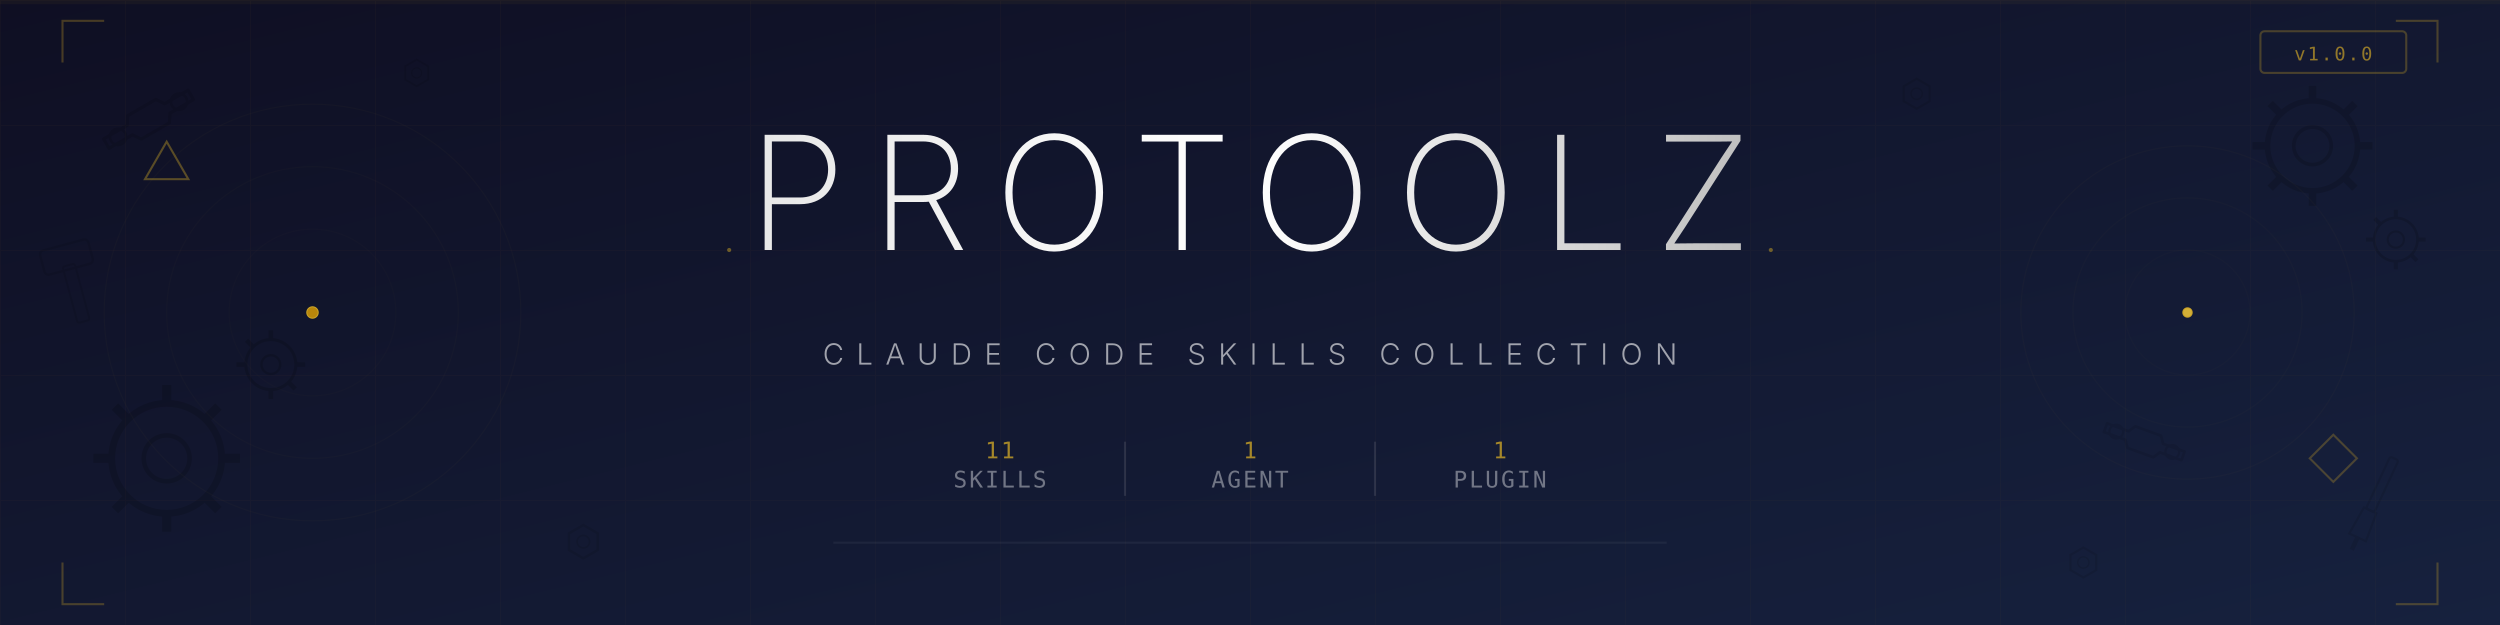
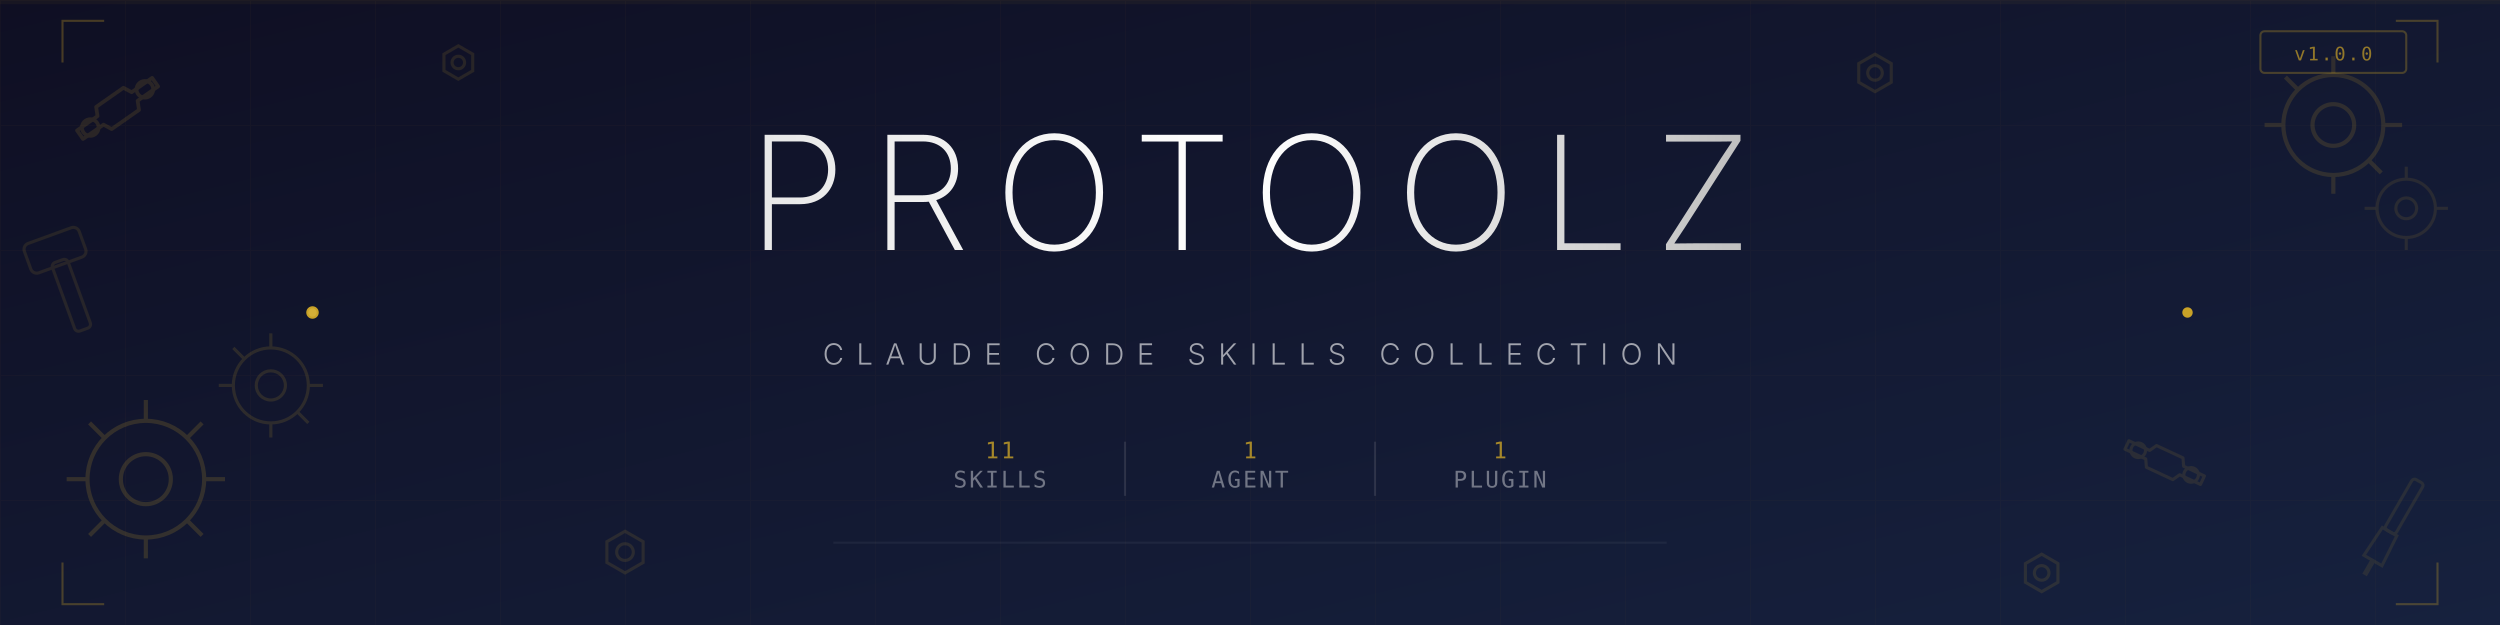
<svg xmlns="http://www.w3.org/2000/svg" viewBox="0 0 1200 300">
  <style>
    @keyframes gradientShift {
      0%, 100% { stop-color: #0f0f23; }
      50% { stop-color: #1a1a2e; }
    }
    @keyframes gradientShift2 {
      0%, 100% { stop-color: #16213e; }
      50% { stop-color: #1f2937; }
    }
    @keyframes accentPulse {
      0%, 100% { stop-color: #c9a227; }
      50% { stop-color: #d4af37; }
    }
-     @keyframes accentPulse2 {
-       0%, 100% { stop-color: #b8860b; }
-       50% { stop-color: #c9a227; }
-     }
    @keyframes float {
      0%, 100% { transform: translateY(0px); }
      50% { transform: translateY(-8px); }
    }
-     @keyframes float2 {
-       0%, 100% { transform: translateY(0px); }
-       50% { transform: translateY(-6px); }
-     }
    @keyframes pulse {
-       0%, 100% { opacity: 0.4; }
-       50% { opacity: 0.8; }
+       0%, 100% { opacity: 0.5; }
+       50% { opacity: 1; }
    }
    @keyframes orbit {
      0% { transform: rotate(0deg) translateX(70px) rotate(0deg); }
      100% { transform: rotate(360deg) translateX(70px) rotate(-360deg); }
    }
    @keyframes orbit2 {
      0% { transform: rotate(120deg) translateX(55px) rotate(-120deg); }
      100% { transform: rotate(480deg) translateX(55px) rotate(-480deg); }
    }
-     @keyframes orbit3 {
-       0% { transform: rotate(240deg) translateX(85px) rotate(-240deg); }
-       100% { transform: rotate(600deg) translateX(85px) rotate(-600deg); }
-     }
    @keyframes glow {
      0%, 100% { filter: drop-shadow(0 0 4px rgba(201,162,39,0.3)); }
      50% { filter: drop-shadow(0 0 12px rgba(201,162,39,0.6)); }
    }
    @keyframes textGlow {
      0%, 100% { filter: drop-shadow(0 0 8px rgba(201,162,39,0.2)); }
      50% { filter: drop-shadow(0 0 20px rgba(201,162,39,0.5)); }
    }
    @keyframes scanline {
      0% { transform: translateY(-300px); }
      100% { transform: translateY(300px); }
    }
-     @keyframes hexRotate {
-       0% { transform: rotate(0deg); }
-       100% { transform: rotate(360deg); }
-     }
    @keyframes gearSpin {
      0% { transform: rotate(0deg); }
      100% { transform: rotate(360deg); }
    }
-     @keyframes gearSpinReverse {
+     @keyframes gearSpinRev {
      0% { transform: rotate(0deg); }
      100% { transform: rotate(-360deg); }
    }
    .grad-stop1 { animation: gradientShift 10s ease-in-out infinite; }
    .grad-stop2 { animation: gradientShift2 10s ease-in-out infinite; }
-     .accent1 { animation: accentPulse 4s ease-in-out infinite; }
-     .accent2 { animation: accentPulse2 4s ease-in-out infinite; }
    .float1 { animation: float 6s ease-in-out infinite; }
-     .float2 { animation: float2 7s ease-in-out infinite 1s; }
    .pulse { animation: pulse 4s ease-in-out infinite; }
    .orbit1 { animation: orbit 20s linear infinite; }
    .orbit2 { animation: orbit2 16s linear infinite; }
-     .orbit3 { animation: orbit3 24s linear infinite; }
    .glow { animation: glow 3s ease-in-out infinite; }
    .text-glow { animation: textGlow 4s ease-in-out infinite; }
-     .hex-rotate { animation: hexRotate 30s linear infinite; transform-origin: center; }
    .scanline { animation: scanline 8s linear infinite; }
    .gear-spin { animation: gearSpin 20s linear infinite; transform-origin: center; }
-     .gear-spin-rev { animation: gearSpinReverse 25s linear infinite; transform-origin: center; }
+     .gear-spin-rev { animation: gearSpinRev 15s linear infinite; transform-origin: center; }
  </style>
  <defs>
    <linearGradient id="bgGradient" x1="0%" y1="0%" x2="100%" y2="100%">
      <stop offset="0%" class="grad-stop1" style="stop-color:#0f0f23" />
      <stop offset="100%" class="grad-stop2" style="stop-color:#16213e" />
    </linearGradient>
    <linearGradient id="goldGradient" x1="0%" y1="0%" x2="100%" y2="100%">
-       <stop offset="0%" class="accent1" style="stop-color:#c9a227" />
-       <stop offset="100%" class="accent2" style="stop-color:#b8860b" />
+       <stop offset="0%" style="stop-color:#c9a227" />
+       <stop offset="100%" style="stop-color:#b8860b" />
    </linearGradient>
    <linearGradient id="textGradient" x1="0%" y1="0%" x2="100%" y2="0%">
      <stop offset="0%" style="stop-color:#e8e8e8" />
      <stop offset="50%" style="stop-color:#ffffff" />
      <stop offset="100%" style="stop-color:#c0c0c0" />
    </linearGradient>
    <pattern id="grid" width="60" height="60" patternUnits="userSpaceOnUse">
      <path d="M 60 0 L 0 0 0 60" fill="none" stroke="rgba(201,162,39,0.03)" stroke-width="1" />
    </pattern>
-     <g id="gear">
-       <circle r="12" fill="none" stroke="currentColor" stroke-width="1.5" />
-       <circle r="5" fill="none" stroke="currentColor" stroke-width="1" />
-       <g stroke="currentColor" stroke-width="2">
-         <line x1="0" y1="-12" x2="0" y2="-16" />
-         <line x1="0" y1="12" x2="0" y2="16" />
-         <line x1="-12" y1="0" x2="-16" y2="0" />
-         <line x1="12" y1="0" x2="16" y2="0" />
-         <line x1="-8.5" y1="-8.5" x2="-11.3" y2="-11.3" />
-         <line x1="8.5" y1="-8.5" x2="11.3" y2="-11.3" />
-         <line x1="-8.5" y1="8.5" x2="-11.3" y2="11.3" />
-         <line x1="8.5" y1="8.5" x2="11.3" y2="11.3" />
-       </g>
-     </g>
-     <g id="gear-sm">
-       <circle r="8" fill="none" stroke="currentColor" stroke-width="1" />
-       <circle r="3" fill="none" stroke="currentColor" stroke-width="0.8" />
-       <g stroke="currentColor" stroke-width="1.5">
-         <line x1="0" y1="-8" x2="0" y2="-11" />
-         <line x1="0" y1="8" x2="0" y2="11" />
-         <line x1="-8" y1="0" x2="-11" y2="0" />
-         <line x1="8" y1="0" x2="11" y2="0" />
-         <line x1="-5.7" y1="-5.7" x2="-7.8" y2="-7.8" />
-         <line x1="5.7" y1="5.7" x2="7.8" y2="7.8" />
-       </g>
-     </g>
-     <g id="wrench">
-       <path d="M-18,0 L-8,0 L-6,-3 L6,-3 L8,0 L18,0 L18,4 L8,4 L6,7 L-6,7 L-8,4 L-18,4 Z" fill="none" stroke="currentColor" stroke-width="1.2" stroke-linejoin="round" />
-       <circle cx="-13" cy="2" r="3" fill="none" stroke="currentColor" stroke-width="1" />
-       <circle cx="13" cy="2" r="3" fill="none" stroke="currentColor" stroke-width="1" />
-     </g>
-     <g id="screwdriver">
-       <rect x="-2" y="-20" width="4" height="25" rx="1" fill="none" stroke="currentColor" stroke-width="1" />
-       <path d="M-3,5 L-4,18 L4,18 L3,5 Z" fill="none" stroke="currentColor" stroke-width="1" />
-       <line x1="0" y1="18" x2="0" y2="24" stroke="currentColor" stroke-width="2" />
-     </g>
-     <g id="hammer">
-       <rect x="-3" y="-8" width="6" height="28" rx="1" fill="none" stroke="currentColor" stroke-width="1" />
-       <rect x="-12" y="-18" width="24" height="12" rx="2" fill="none" stroke="currentColor" stroke-width="1.2" />
-     </g>
-     <g id="bolt">
-       <polygon points="0,-8 6.9,-4 6.9,4 0,8 -6.9,4 -6.9,-4" fill="none" stroke="currentColor" stroke-width="1.2" />
-       <circle r="3" fill="none" stroke="currentColor" stroke-width="0.8" />
-     </g>
  </defs>
  <rect width="1200" height="300" fill="url(#bgGradient)" />
  <rect width="1200" height="300" fill="url(#grid)" />
-   <g opacity="0.15" fill="none" stroke="rgba(201,162,39,1)">
-     <g transform="translate(80, 220)" class="gear-spin">
-       <use href="#gear" transform="scale(2.2)" />
-     </g>
-     <g transform="translate(130, 175)" class="gear-spin-rev">
-       <use href="#gear-sm" transform="scale(1.5)" />
-     </g>
-   </g>
-   <g transform="translate(70, 55) rotate(-30)" opacity="0.12" stroke="rgba(201,162,39,1)" class="float1">
-     <use href="#wrench" transform="scale(1.3)" />
-   </g>
-   <g opacity="0.15" fill="none" stroke="rgba(201,162,39,1)">
-     <g transform="translate(1110, 70)" class="gear-spin-rev">
-       <use href="#gear" transform="scale(1.8)" />
-     </g>
-     <g transform="translate(1150, 115)" class="gear-spin">
-       <use href="#gear-sm" transform="scale(1.3)" />
-     </g>
-   </g>
-   <g transform="translate(1140, 240) rotate(25)" opacity="0.1" stroke="rgba(201,162,39,1)" class="float2">
-     <use href="#screwdriver" transform="scale(1.1)" />
-   </g>
-   <g opacity="0.1" stroke="rgba(201,162,39,1)">
-     <use href="#bolt" transform="translate(280, 260) scale(1)" />
-     <use href="#bolt" transform="translate(920, 45) scale(0.9)" />
-     <use href="#bolt" transform="translate(200, 35) scale(0.8)" />
-     <use href="#bolt" transform="translate(1000, 270) scale(0.9)" />
-   </g>
-   <g transform="translate(35, 135) rotate(-15)" opacity="0.1" stroke="rgba(201,162,39,1)">
-     <use href="#hammer" transform="scale(1)" />
-   </g>
-   <g transform="translate(1030, 210) rotate(20)" opacity="0.1" stroke="rgba(201,162,39,1)">
-     <use href="#wrench" transform="scale(1.1)" />
+   <g transform="translate(70, 230)" class="gear-spin" opacity="0.18" fill="none" stroke="#c9a227" stroke-width="2">
+     <circle r="28" />
+     <circle r="12" />
+     <line x1="0" y1="-28" x2="0" y2="-38" />
+     <line x1="0" y1="28" x2="0" y2="38" />
+     <line x1="-28" y1="0" x2="-38" y2="0" />
+     <line x1="28" y1="0" x2="38" y2="0" />
+     <line x1="-20" y1="-20" x2="-27" y2="-27" />
+     <line x1="20" y1="-20" x2="27" y2="-27" />
+     <line x1="-20" y1="20" x2="-27" y2="27" />
+     <line x1="20" y1="20" x2="27" y2="27" />
+   </g>
+   <g transform="translate(130, 185)" class="gear-spin-rev" opacity="0.15" fill="none" stroke="#c9a227" stroke-width="1.5">
+     <circle r="18" />
+     <circle r="7" />
+     <line x1="0" y1="-18" x2="0" y2="-25" />
+     <line x1="0" y1="18" x2="0" y2="25" />
+     <line x1="-18" y1="0" x2="-25" y2="0" />
+     <line x1="18" y1="0" x2="25" y2="0" />
+     <line x1="-13" y1="-13" x2="-18" y2="-18" />
+     <line x1="13" y1="13" x2="18" y2="18" />
+   </g>
+   <g transform="translate(1120, 60)" class="gear-spin-rev" opacity="0.16" fill="none" stroke="#c9a227" stroke-width="2">
+     <circle r="24" />
+     <circle r="10" />
+     <line x1="0" y1="-24" x2="0" y2="-33" />
+     <line x1="0" y1="24" x2="0" y2="33" />
+     <line x1="-24" y1="0" x2="-33" y2="0" />
+     <line x1="24" y1="0" x2="33" y2="0" />
+     <line x1="-17" y1="-17" x2="-23" y2="-23" />
+     <line x1="17" y1="17" x2="23" y2="23" />
+   </g>
+   <g transform="translate(1155, 100)" class="gear-spin" opacity="0.12" fill="none" stroke="#c9a227" stroke-width="1.5">
+     <circle r="14" />
+     <circle r="5" />
+     <line x1="0" y1="-14" x2="0" y2="-20" />
+     <line x1="0" y1="14" x2="0" y2="20" />
+     <line x1="-14" y1="0" x2="-20" y2="0" />
+     <line x1="14" y1="0" x2="20" y2="0" />
+   </g>
+   <g transform="translate(55, 50) rotate(-35)" opacity="0.14" fill="none" stroke="#c9a227" stroke-width="1.8" class="float1">
+     <path d="M-22,0 L-10,0 L-8,-4 L8,-4 L10,0 L22,0 L22,5 L10,5 L8,9 L-8,9 L-10,5 L-22,5 Z" stroke-linejoin="round" />
+     <circle cx="-16" cy="2.5" r="4" />
+     <circle cx="16" cy="2.5" r="4" />
+   </g>
+   <g transform="translate(1040, 220) rotate(25)" opacity="0.12" fill="none" stroke="#c9a227" stroke-width="1.5">
+     <path d="M-20,0 L-9,0 L-7,-3.5 L7,-3.5 L9,0 L20,0 L20,4.5 L9,4.5 L7,8 L-7,8 L-9,4.5 L-20,4.5 Z" stroke-linejoin="round" />
+     <circle cx="-14" cy="2.25" r="3.5" />
+     <circle cx="14" cy="2.25" r="3.5" />
+   </g>
+   <g transform="translate(30, 130) rotate(-20)" opacity="0.12" fill="none" stroke="#c9a227" stroke-width="1.5">
+     <rect x="-4" y="-5" width="8" height="35" rx="2" />
+     <rect x="-14" y="-18" width="28" height="15" rx="3" />
+   </g>
+   <g transform="translate(1150, 250) rotate(30)" opacity="0.11" fill="none" stroke="#c9a227" stroke-width="1.5">
+     <rect x="-3" y="-22" width="6" height="28" rx="1.5" />
+     <path d="M-4,6 L-5,22 L5,22 L4,6 Z" />
+     <line x1="0" y1="22" x2="0" y2="30" stroke-width="2.5" />
+   </g>
+   <g opacity="0.13" fill="none" stroke="#c9a227" stroke-width="1.5">
+     <g transform="translate(300, 265)">
+       <polygon points="0,-10 8.7,-5 8.7,5 0,10 -8.7,5 -8.7,-5" />
+       <circle r="4" />
+     </g>
+     <g transform="translate(900, 35)">
+       <polygon points="0,-9 7.8,-4.5 7.8,4.5 0,9 -7.8,4.5 -7.8,-4.5" />
+       <circle r="3.5" />
+     </g>
+     <g transform="translate(220, 30)">
+       <polygon points="0,-8 6.9,-4 6.9,4 0,8 -6.9,4 -6.9,-4" />
+       <circle r="3" />
+     </g>
+     <g transform="translate(980, 275)">
+       <polygon points="0,-9 7.8,-4.5 7.8,4.5 0,9 -7.8,4.5 -7.8,-4.5" />
+       <circle r="3.5" />
+     </g>
  </g>
  <rect width="1200" height="2" fill="rgba(201,162,39,0.05)" class="scanline" />
-   <g transform="translate(150, 150)" class="hex-rotate" opacity="0.25">
-     <circle r="100" fill="none" stroke="rgba(201,162,39,0.1)" stroke-width="0.5" />
-     <circle r="70" fill="none" stroke="rgba(201,162,39,0.08)" stroke-width="0.5" />
-     <circle r="40" fill="none" stroke="rgba(201,162,39,0.06)" stroke-width="0.5" />
-   </g>
-   <g transform="translate(1050, 150)" class="hex-rotate" style="animation-direction: reverse;" opacity="0.25">
-     <circle r="80" fill="none" stroke="rgba(201,162,39,0.1)" stroke-width="0.5" />
-     <circle r="55" fill="none" stroke="rgba(201,162,39,0.08)" stroke-width="0.5" />
-     <circle r="30" fill="none" stroke="rgba(201,162,39,0.06)" stroke-width="0.5" />
-   </g>
  <g transform="translate(150, 150)">
    <circle r="3" fill="#c9a227" class="orbit1 glow" />
    <circle r="2" fill="#d4af37" class="orbit2 glow" />
-     <circle r="2.5" fill="#b8860b" class="orbit3 glow" />
  </g>
  <g transform="translate(1050, 150)">
    <circle r="2.5" fill="#c9a227" class="orbit2 glow" style="animation-delay: 5s;" />
-     <circle r="2" fill="#d4af37" class="orbit3 glow" style="animation-delay: 3s;" />
-   </g>
-   <g class="float1" transform="translate(80, 80)">
-     <polygon points="0,-12 10.4,6 -10.4,6" fill="none" stroke="rgba(201,162,39,0.4)" stroke-width="1" />
-   </g>
-   <g class="float2" transform="translate(1120, 220)">
-     <rect x="-8" y="-8" width="16" height="16" fill="none" stroke="rgba(201,162,39,0.3)" stroke-width="1" transform="rotate(45)" />
  </g>
  <g class="text-glow">
    <text x="600" y="120" font-family="'SF Pro Display', 'Inter', -apple-system, system-ui, sans-serif" font-size="76" font-weight="200" letter-spacing="12" fill="url(#textGradient)" text-anchor="middle">
      PROTOOLZ
    </text>
  </g>
  <line x1="400" y1="140" x2="800" y2="140" stroke="url(#goldGradient)" stroke-width="1" opacity="0.6" />
  <text x="600" y="175" font-family="'SF Pro Text', 'Inter', -apple-system, system-ui, sans-serif" font-size="14" font-weight="300" letter-spacing="6" fill="rgba(255,255,255,0.6)" text-anchor="middle">
    CLAUDE CODE SKILLS COLLECTION
  </text>
  <g transform="translate(600, 220)" font-family="'SF Mono', 'JetBrains Mono', monospace" font-size="11" letter-spacing="1">
    <text x="-120" y="0" fill="rgba(201,162,39,0.8)" text-anchor="middle" font-weight="500">11</text>
    <text x="-120" y="14" fill="rgba(255,255,255,0.4)" text-anchor="middle" font-weight="300">SKILLS</text>
    <line x1="-60" y1="-8" x2="-60" y2="18" stroke="rgba(255,255,255,0.1)" stroke-width="1" />
    <text x="0" y="0" fill="rgba(201,162,39,0.8)" text-anchor="middle" font-weight="500">1</text>
    <text x="0" y="14" fill="rgba(255,255,255,0.4)" text-anchor="middle" font-weight="300">AGENT</text>
    <line x1="60" y1="-8" x2="60" y2="18" stroke="rgba(255,255,255,0.1)" stroke-width="1" />
    <text x="120" y="0" fill="rgba(201,162,39,0.8)" text-anchor="middle" font-weight="500">1</text>
    <text x="120" y="14" fill="rgba(255,255,255,0.4)" text-anchor="middle" font-weight="300">PLUGIN</text>
  </g>
  <rect x="400" y="260" width="400" height="1" fill="rgba(255,255,255,0.05)" />
  <rect x="400" y="260" height="1" fill="url(#goldGradient)" opacity="0.6">
-     <animate attributeName="width" values="0;400;400;0" dur="6s" repeatCount="indefinite" calcMode="spline" keySplines="0.4 0 0.2 1; 0.4 0 0.2 1; 0.4 0 0.2 1" />
-     <animate attributeName="x" values="600;400;400;600" dur="6s" repeatCount="indefinite" calcMode="spline" keySplines="0.4 0 0.2 1; 0.4 0 0.2 1; 0.4 0 0.2 1" />
+     <animate attributeName="width" values="0;400;400;0" dur="6s" repeatCount="indefinite" />
+     <animate attributeName="x" values="600;400;400;600" dur="6s" repeatCount="indefinite" />
  </rect>
  <path d="M 30 30 L 30 10 L 50 10" fill="none" stroke="rgba(201,162,39,0.3)" stroke-width="1" />
  <path d="M 1170 30 L 1170 10 L 1150 10" fill="none" stroke="rgba(201,162,39,0.3)" stroke-width="1" />
  <path d="M 30 270 L 30 290 L 50 290" fill="none" stroke="rgba(201,162,39,0.3)" stroke-width="1" />
  <path d="M 1170 270 L 1170 290 L 1150 290" fill="none" stroke="rgba(201,162,39,0.3)" stroke-width="1" />
-   <g class="pulse">
-     <circle cx="350" cy="120" r="1" fill="rgba(201,162,39,0.5)" />
-     <circle cx="850" cy="120" r="1" fill="rgba(201,162,39,0.5)" />
-   </g>
  <g transform="translate(1120, 25)">
    <rect x="-35" y="-10" width="70" height="20" rx="2" fill="none" stroke="rgba(201,162,39,0.3)" stroke-width="1" />
    <text x="0" y="4" font-family="'SF Mono', monospace" font-size="9" fill="rgba(201,162,39,0.7)" text-anchor="middle" letter-spacing="1">v1.0.0</text>
  </g>
</svg>
